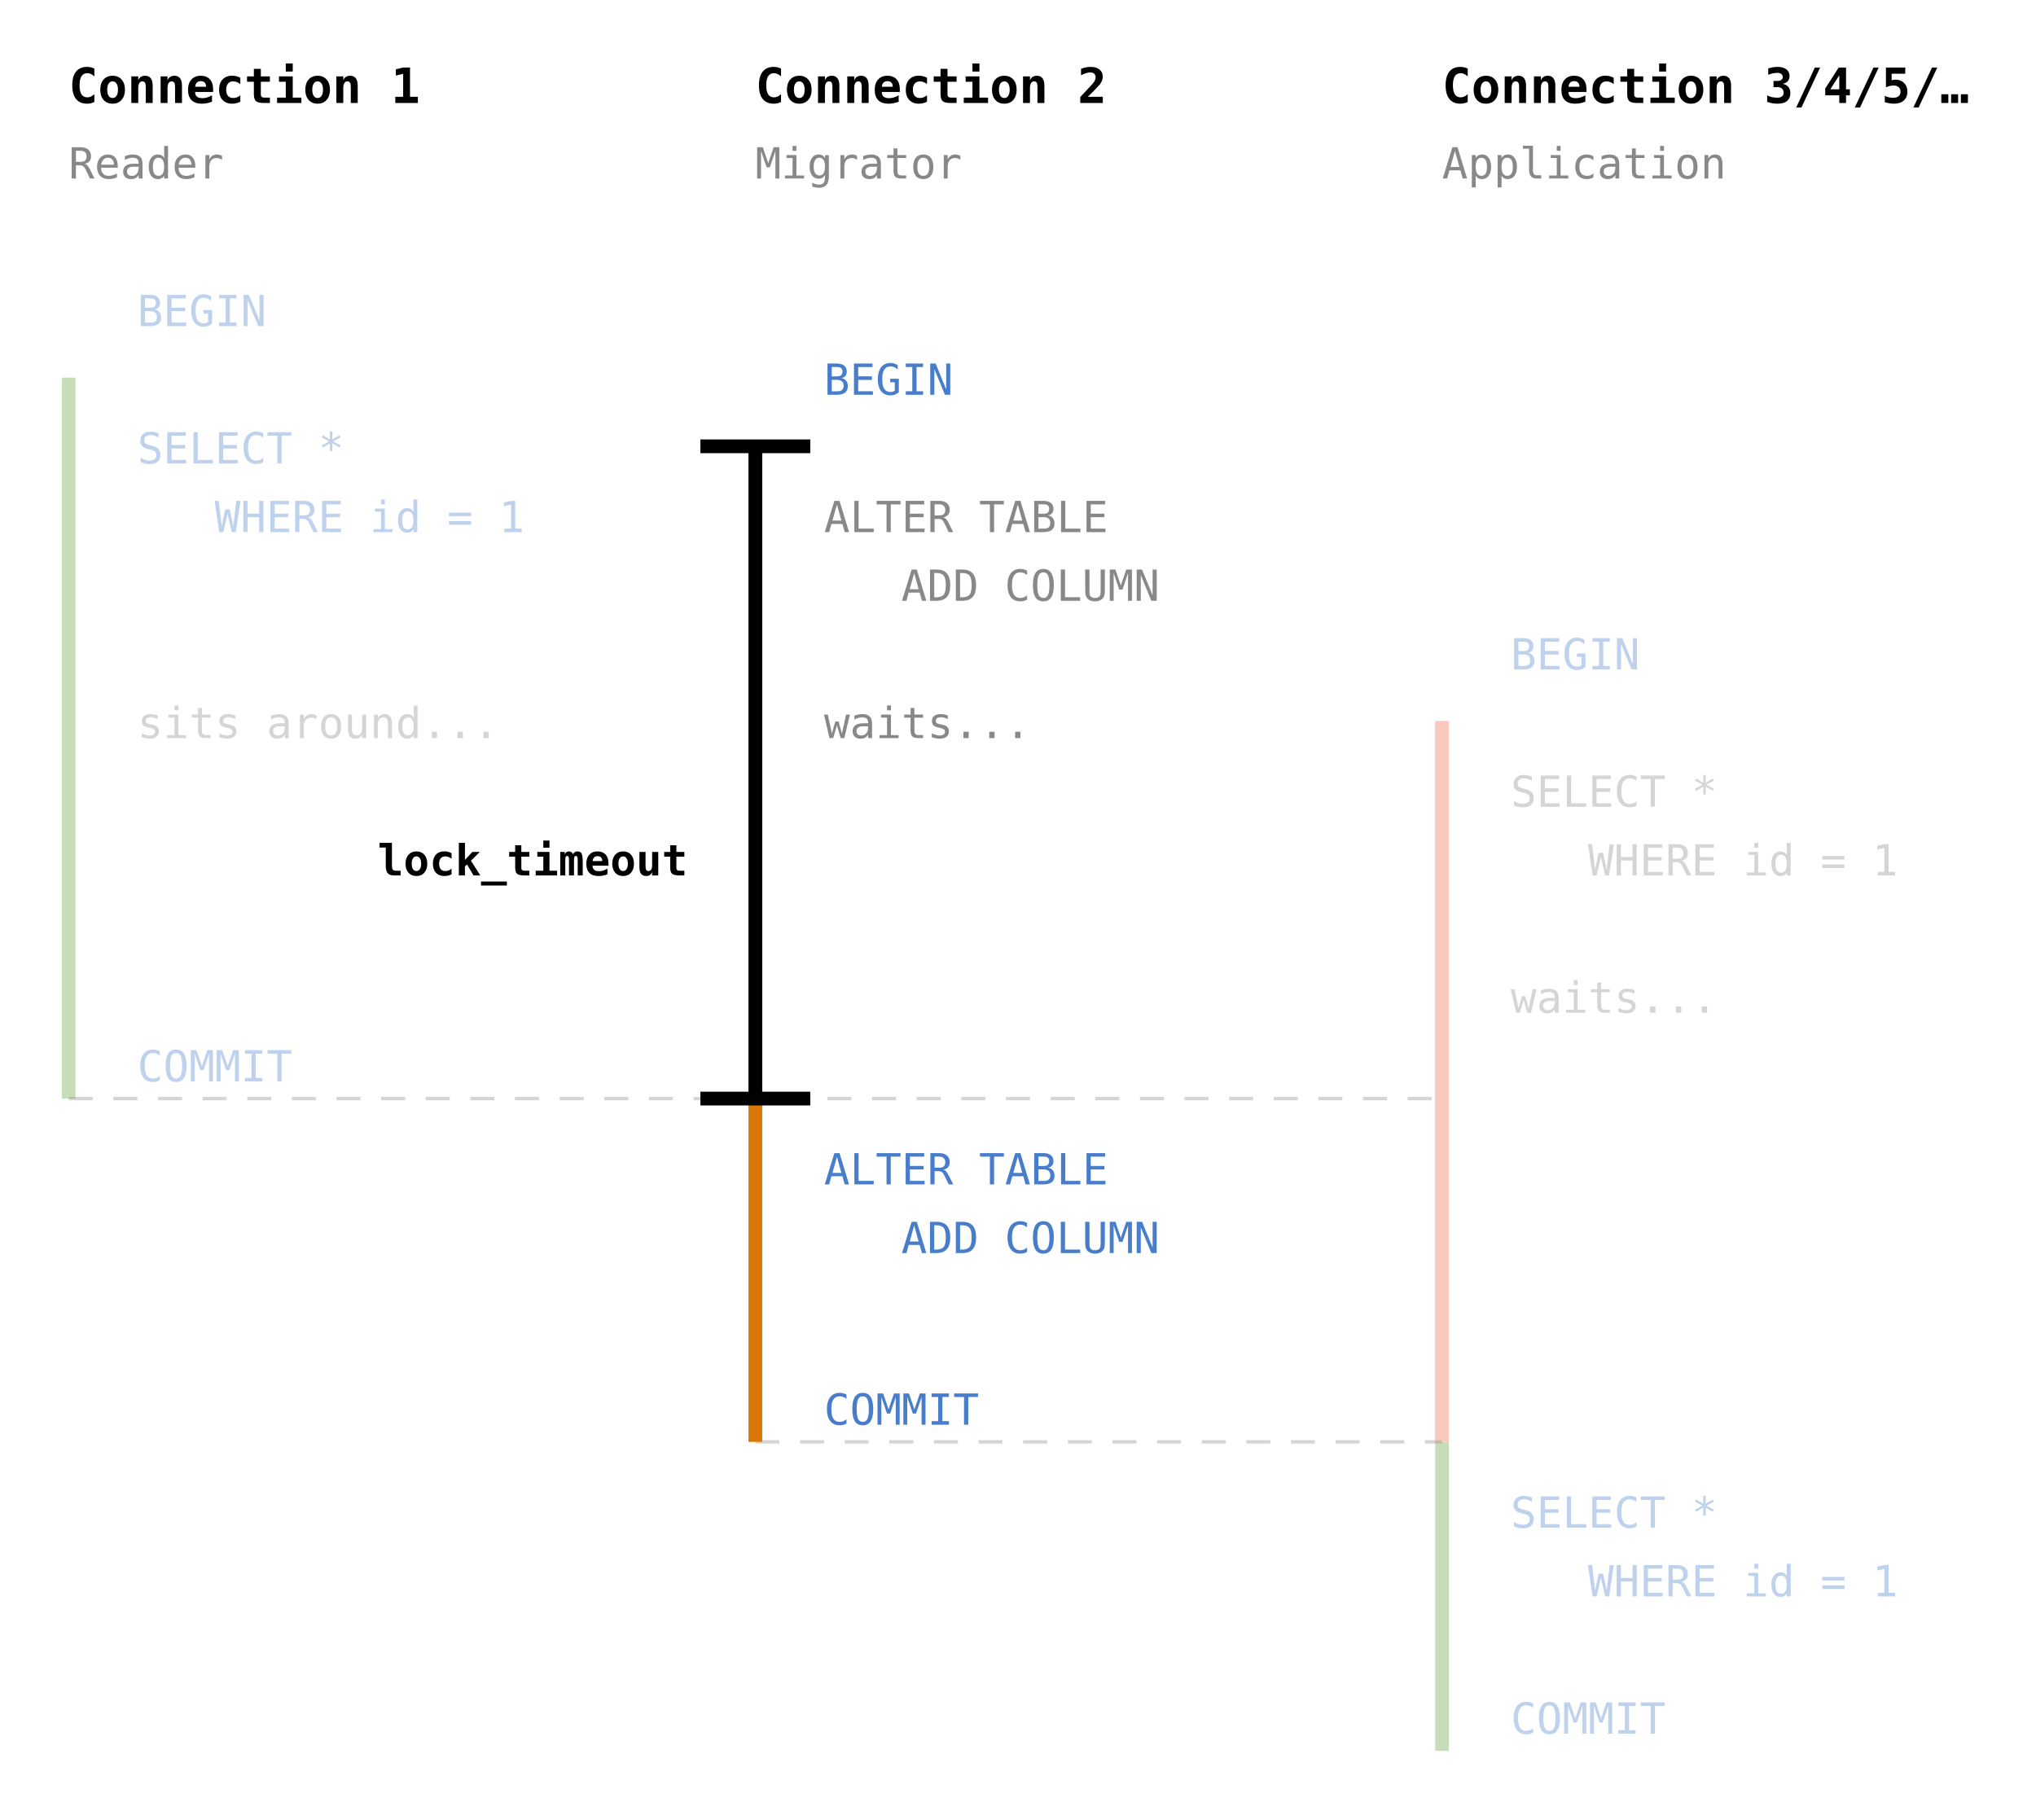
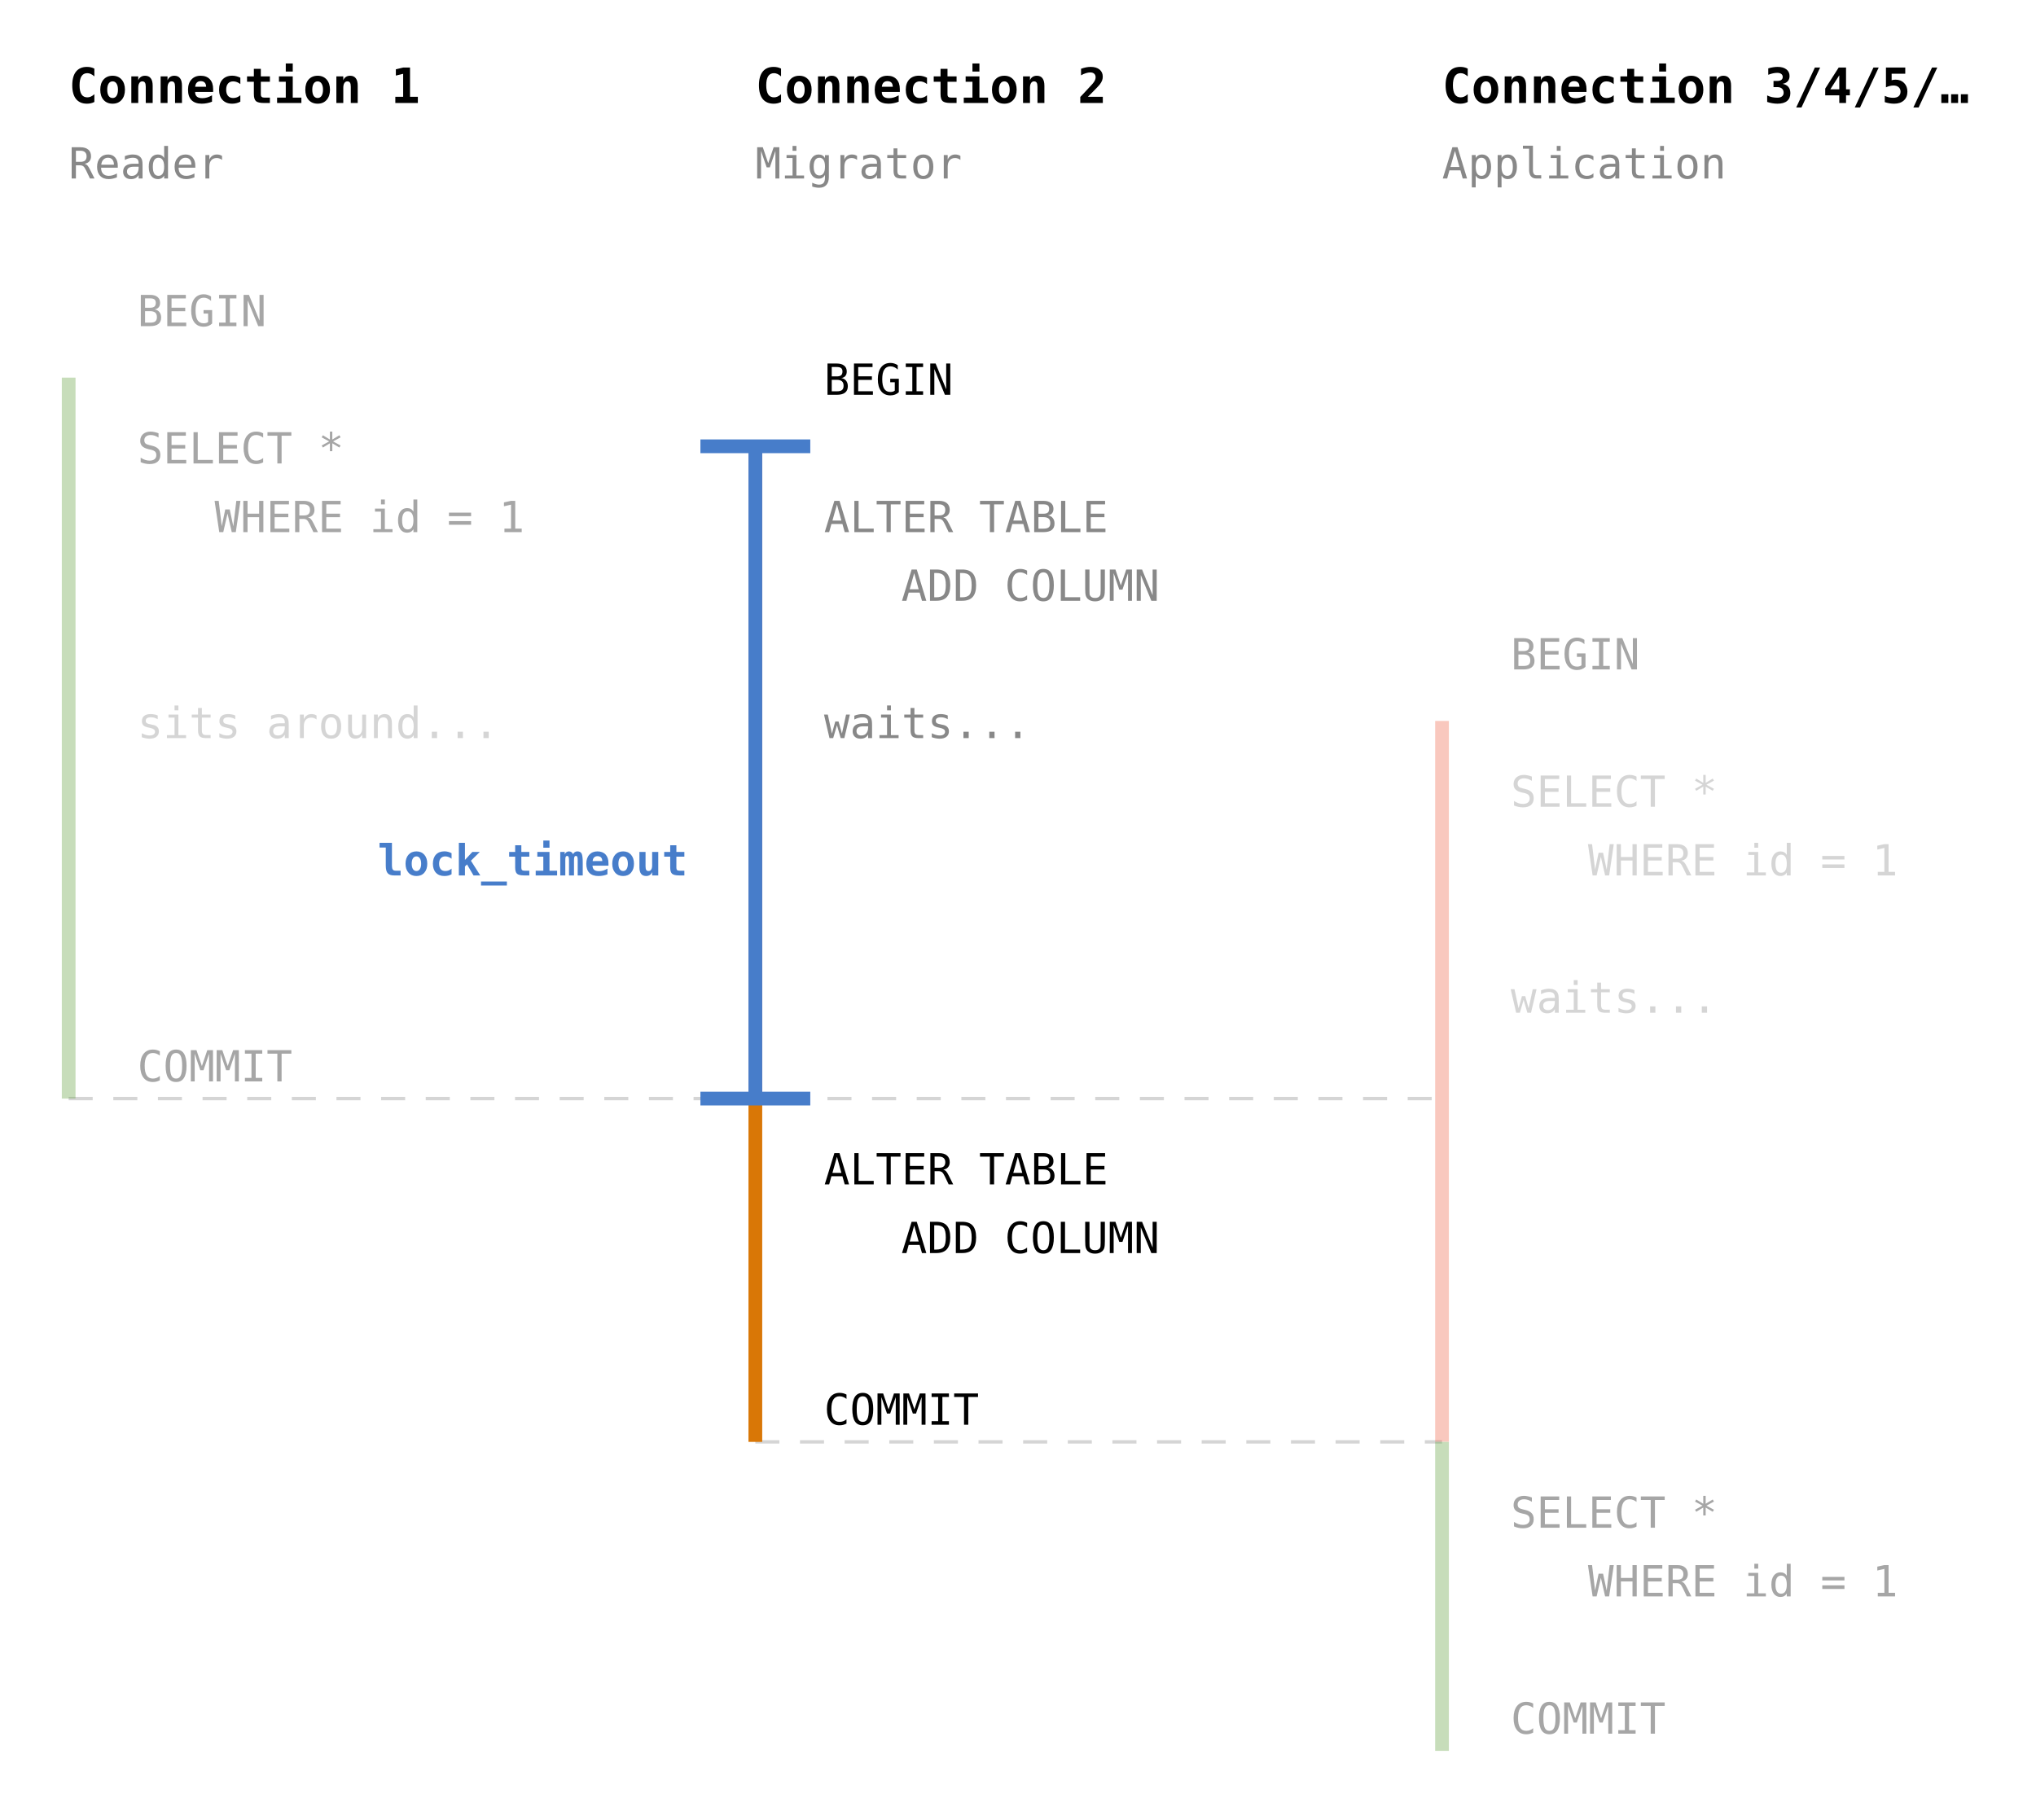
<svg xmlns="http://www.w3.org/2000/svg" class="diagram" width="593" height="530" viewBox="0 0 593 530" font-family="monospace" font-size="12.5">
  <text class="d-heading" x="20" y="30" fill="currentColor" font-size="14.17" font-weight="bold">Connection 1</text>
  <text class="d-muted" x="20" y="52" fill="currentColor" color="#888888">Reader</text>
  <text class="d-heading" x="220" y="30" fill="currentColor" font-size="14.17" font-weight="bold">Connection 2</text>
  <text class="d-muted" x="220" y="52" fill="currentColor" color="#888888">Migrator</text>
  <text class="d-heading" x="420" y="30" fill="currentColor" font-size="14.17" font-weight="bold">Connection 3/4/5/…</text>
  <text class="d-muted" x="420" y="52" fill="currentColor" color="#888888">Application</text>
  <g class="d-faded" opacity="0.35">
    <path class="d-line d-thin d-dashed d-muted" d="M20,320 H420" fill="none" stroke="currentColor" stroke-dasharray="7 6" color="#888888" />
    <path class="d-line d-thin d-dashed d-muted" d="M220,420 H420" fill="none" stroke="currentColor" stroke-dasharray="7 6" color="#888888" />
  </g>
  <g class="d-faded" opacity="0.35">
    <path class="d-line d-thick d-success" d="M20,110 V320" fill="none" stroke="currentColor" stroke-width="4" color="#5e9e3a" />
-     <text class="d-accent" x="40" y="95" fill="currentColor" color="#477dca">BEGIN</text>
-     <text class="d-accent" x="40" y="135" fill="currentColor" color="#477dca">SELECT *</text>
-     <text class="d-accent" x="62.5" y="155" fill="currentColor" color="#477dca">WHERE id = 1</text>
+     <text x="40" y="95" fill="currentColor">BEGIN</text>
+     <text x="40" y="135" fill="currentColor">SELECT *</text>
+     <text x="62.5" y="155" fill="currentColor">WHERE id = 1</text>
    <text class="d-muted" x="40" y="215" fill="currentColor" color="#888888">sits around...</text>
-     <text class="d-accent" x="40" y="315" fill="currentColor" color="#477dca">COMMIT</text>
+     <text x="40" y="315" fill="currentColor">COMMIT</text>
  </g>
  <path class="d-line d-thick d-alert" d="M220,130 V320" fill="none" stroke="currentColor" stroke-width="4" color="#ed6145" />
  <path class="d-line d-thick d-warning" d="M220,320 V420" fill="none" stroke="currentColor" stroke-width="4" color="#d97706" />
-   <text class="d-accent" x="240" y="115" fill="currentColor" color="#477dca">BEGIN</text>
+   <text x="240" y="115" fill="currentColor">BEGIN</text>
  <text class="d-muted" x="240" y="155" fill="currentColor" color="#888888">ALTER TABLE</text>
  <text class="d-muted" x="262.5" y="175" fill="currentColor" color="#888888">ADD COLUMN</text>
  <text class="d-muted" x="240" y="215" fill="currentColor" color="#888888">waits...</text>
-   <text class="d-accent" x="240" y="345" fill="currentColor" color="#477dca">ALTER TABLE</text>
-   <text class="d-accent" x="262.5" y="365" fill="currentColor" color="#477dca">ADD COLUMN</text>
-   <text class="d-accent" x="240" y="415" fill="currentColor" color="#477dca">COMMIT</text>
+   <text x="240" y="345" fill="currentColor">ALTER TABLE</text>
+   <text x="262.5" y="365" fill="currentColor">ADD COLUMN</text>
+   <text x="240" y="415" fill="currentColor">COMMIT</text>
  <g class="d-faded" opacity="0.35">
    <path class="d-line d-thick d-alert" d="M420,210 V420" fill="none" stroke="currentColor" stroke-width="4" color="#ed6145" />
    <path class="d-line d-thick d-success" d="M420,420 V510" fill="none" stroke="currentColor" stroke-width="4" color="#5e9e3a" />
-     <text class="d-accent" x="440" y="195" fill="currentColor" color="#477dca">BEGIN</text>
+     <text x="440" y="195" fill="currentColor">BEGIN</text>
    <text class="d-muted" x="440" y="235" fill="currentColor" color="#888888">SELECT *</text>
    <text class="d-muted" x="462.5" y="255" fill="currentColor" color="#888888">WHERE id = 1</text>
    <text class="d-muted" x="440" y="295" fill="currentColor" color="#888888">waits...</text>
-     <text class="d-accent" x="440" y="445" fill="currentColor" color="#477dca">SELECT *</text>
-     <text class="d-accent" x="462.5" y="465" fill="currentColor" color="#477dca">WHERE id = 1</text>
-     <text class="d-accent" x="440" y="505" fill="currentColor" color="#477dca">COMMIT</text>
+     <text x="440" y="445" fill="currentColor">SELECT *</text>
+     <text x="462.5" y="465" fill="currentColor">WHERE id = 1</text>
+     <text x="440" y="505" fill="currentColor">COMMIT</text>
  </g>
-   <path class="d-line d-thick" d="M220,130 V320 M204,130 H236 M204,320 H236" fill="none" stroke="currentColor" stroke-width="4" />
+   <path class="d-line d-thick d-accent" d="M220,130 V320 M204,130 H236 M204,320 H236" fill="none" stroke="currentColor" stroke-width="4" color="#477dca" />
  <rect class="d-knockout" x="106" y="241" width="98" height="20" fill="none" />
-   <text class="d-bold" x="110" y="255" fill="currentColor" font-weight="bold">lock_timeout</text>
+   <text class="d-bold d-accent" x="110" y="255" fill="currentColor" font-weight="bold" color="#477dca">lock_timeout</text>
</svg>
